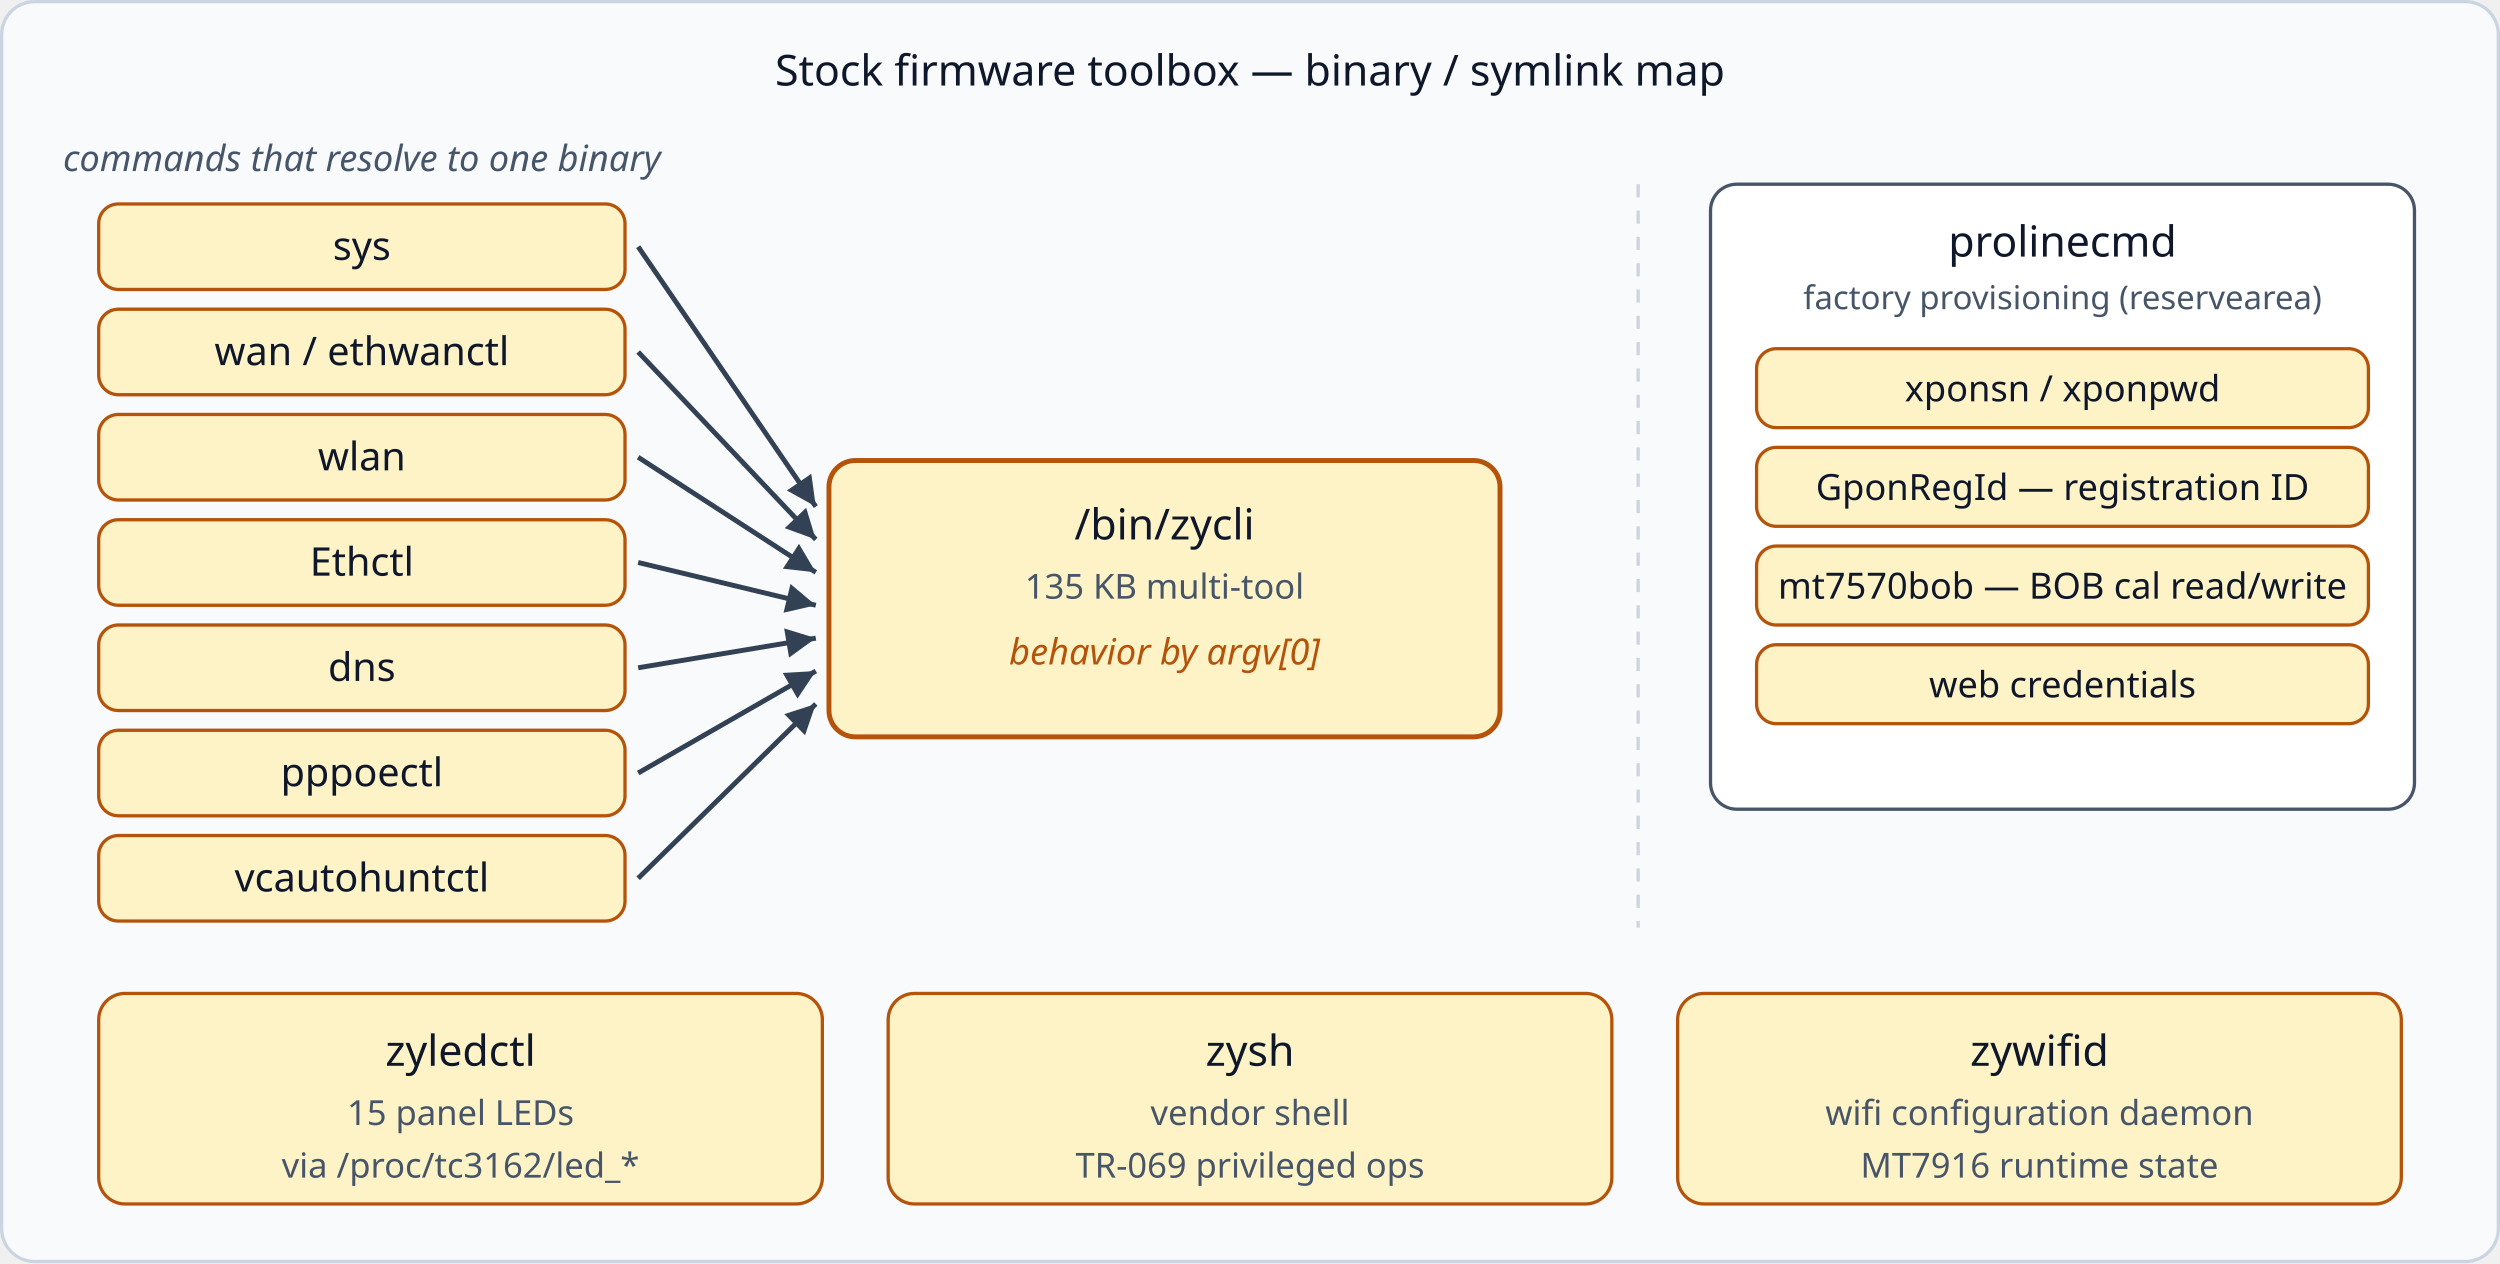
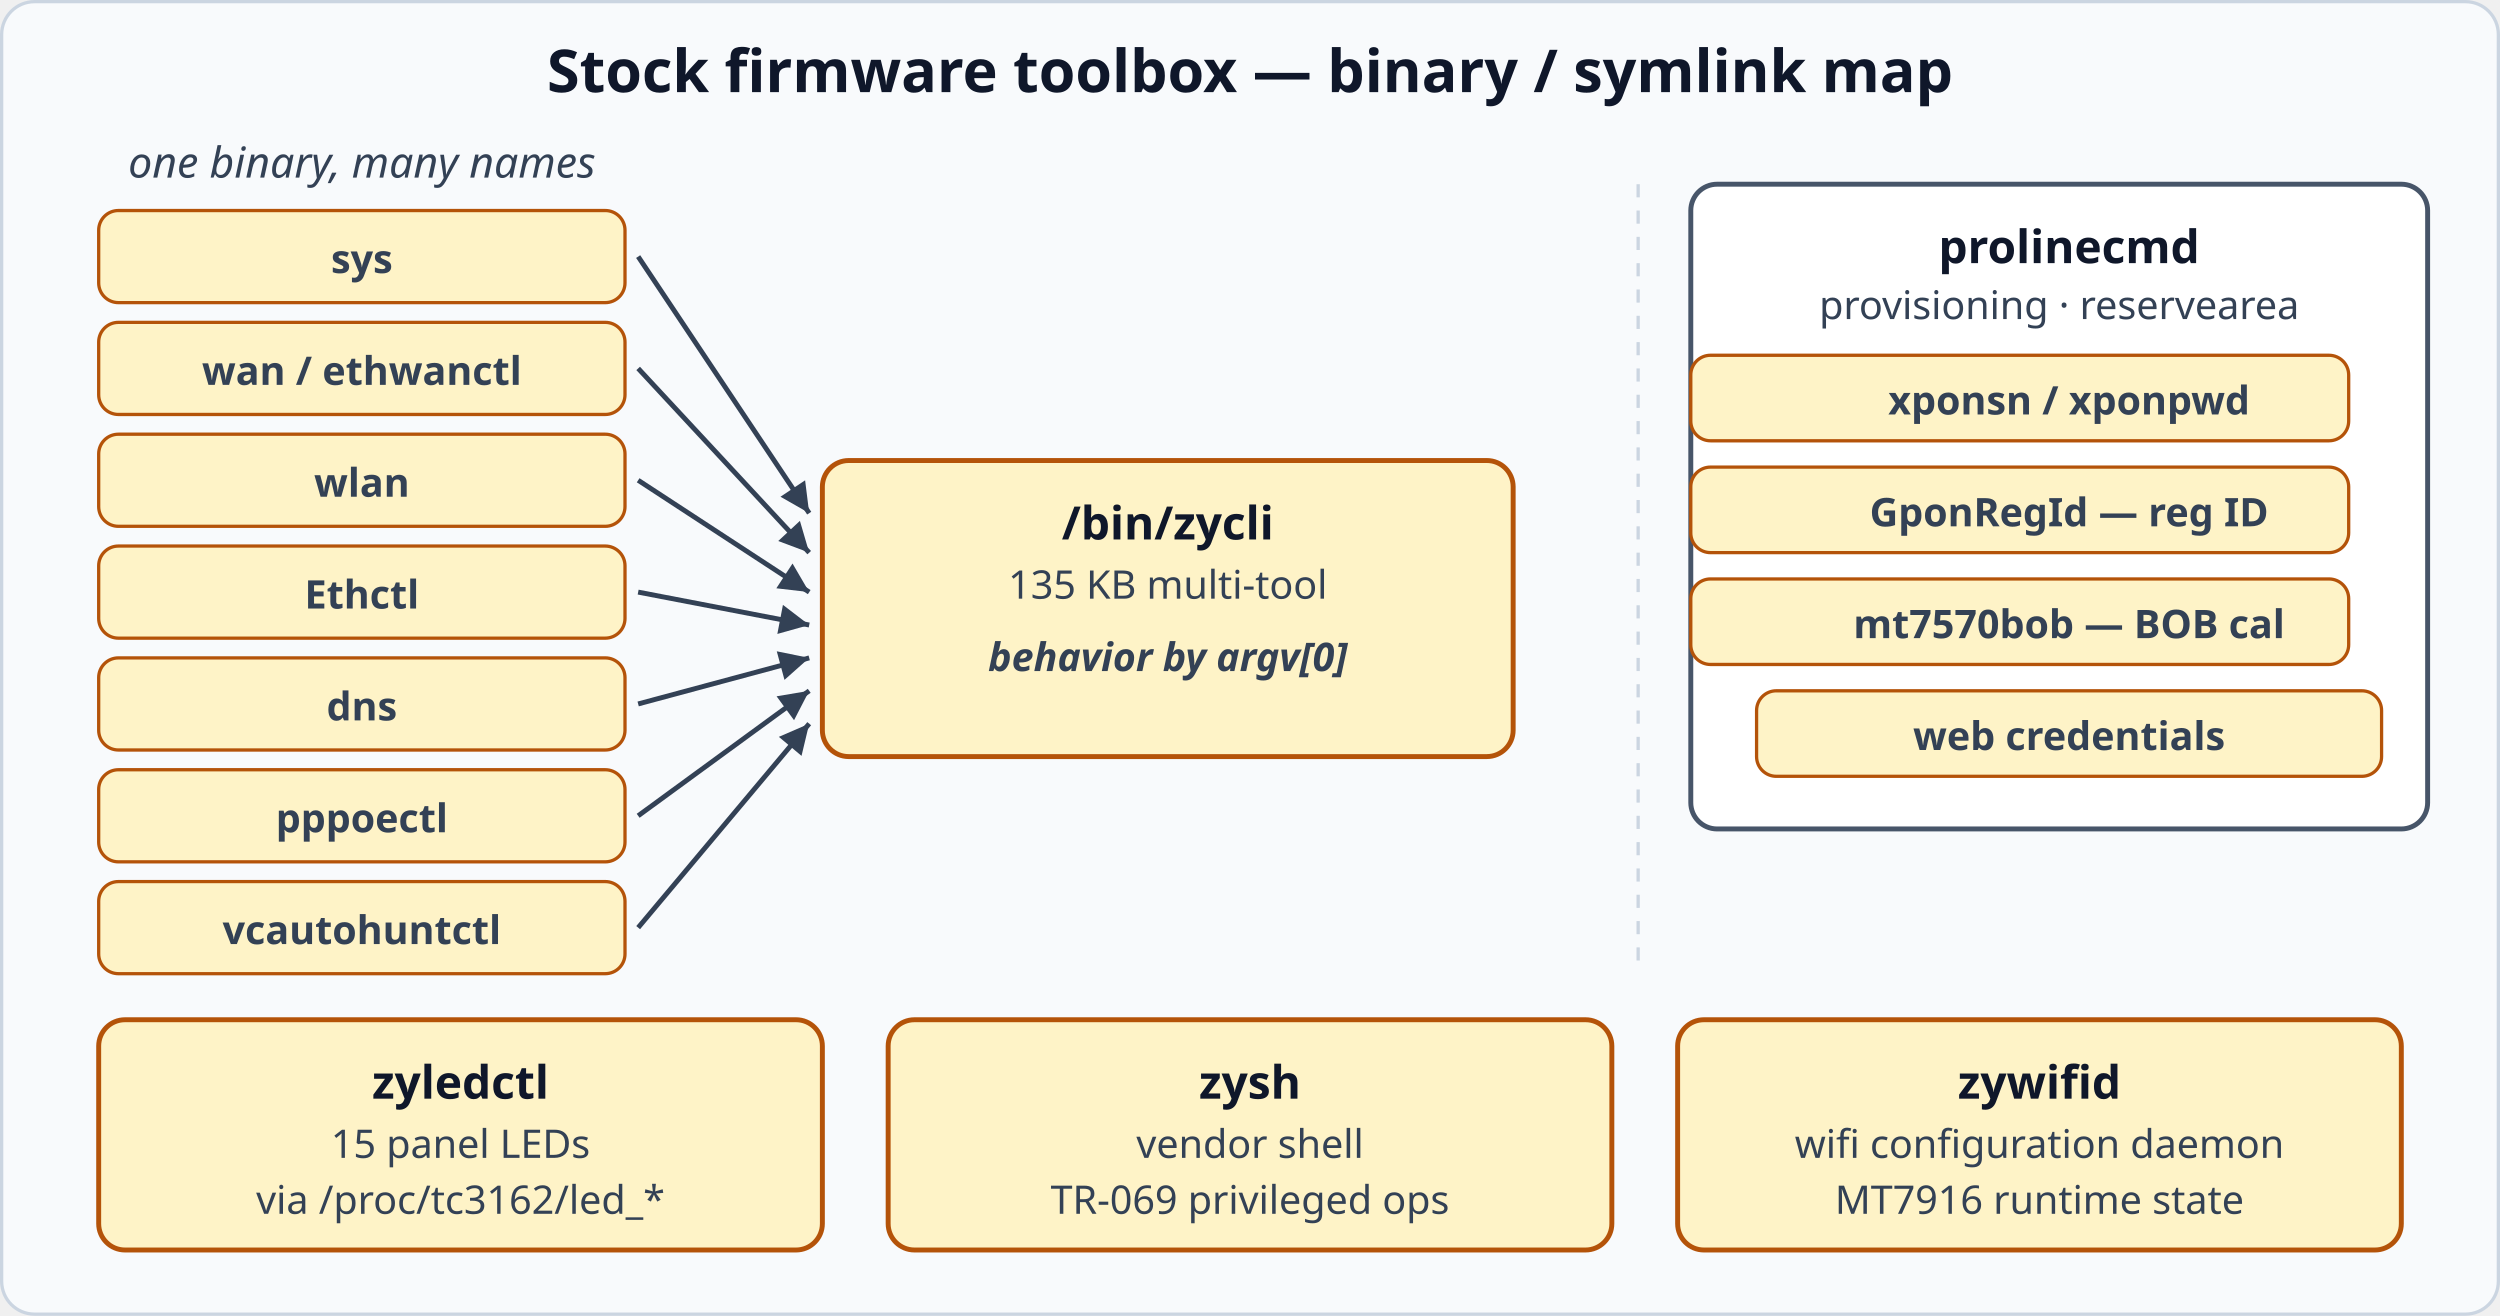
- <svg xmlns="http://www.w3.org/2000/svg" viewBox="0 0 760 384" font-family="ui-sans-serif,system-ui,sans-serif">
-   <rect x="0.5" y="0.5" width="759" height="383" rx="10" fill="#f8fafc" stroke="#cbd5e1" />
+ <svg xmlns="http://www.w3.org/2000/svg" viewBox="0 0 760 400" font-family="ui-sans-serif,system-ui,sans-serif">
+   <rect x="0.5" y="0.5" width="759" height="399" rx="10" fill="#f8fafc" stroke="#cbd5e1" />
  <defs>
    <marker id="a" markerWidth="8" markerHeight="8" refX="6" refY="3" orient="auto">
      <path d="M0,0 L6,3 L0,6 z" fill="#334155" />
    </marker>
  </defs>
-   <text x="380" y="26" text-anchor="middle" font-size="13" fill="#0f172a">Stock firmware toolbox — binary / symlink map</text>
-   <text x="110" y="52" text-anchor="middle" font-size="11" fill="#475569" font-style="italic">commands that resolve to one binary</text>
-   <rect x="30" y="62" width="160" height="26" rx="6" fill="#fef3c7" stroke="#b45309" />
-   <text x="110" y="79" text-anchor="middle" font-size="12" fill="#0f172a">sys</text>
-   <rect x="30" y="94" width="160" height="26" rx="6" fill="#fef3c7" stroke="#b45309" />
-   <text x="110" y="111" text-anchor="middle" font-size="12" fill="#0f172a">wan / ethwanctl</text>
-   <rect x="30" y="126" width="160" height="26" rx="6" fill="#fef3c7" stroke="#b45309" />
-   <text x="110" y="143" text-anchor="middle" font-size="12" fill="#0f172a">wlan</text>
-   <rect x="30" y="158" width="160" height="26" rx="6" fill="#fef3c7" stroke="#b45309" />
-   <text x="110" y="175" text-anchor="middle" font-size="12" fill="#0f172a">Ethctl</text>
-   <rect x="30" y="190" width="160" height="26" rx="6" fill="#fef3c7" stroke="#b45309" />
-   <text x="110" y="207" text-anchor="middle" font-size="12" fill="#0f172a">dns</text>
-   <rect x="30" y="222" width="160" height="26" rx="6" fill="#fef3c7" stroke="#b45309" />
-   <text x="110" y="239" text-anchor="middle" font-size="12" fill="#0f172a">pppoectl</text>
-   <rect x="30" y="254" width="160" height="26" rx="6" fill="#fef3c7" stroke="#b45309" />
-   <text x="110" y="271" text-anchor="middle" font-size="12" fill="#0f172a">vcautohuntctl</text>
-   <rect x="252" y="140" width="204" height="84" rx="8" fill="#fef3c7" stroke="#b45309" stroke-width="1.5" />
-   <text x="354" y="164" text-anchor="middle" font-size="13" fill="#0f172a">/bin/zycli</text>
-   <text x="354" y="182" text-anchor="middle" font-size="10.5" fill="#475569">135 KB multi-tool</text>
-   <text x="354" y="202" text-anchor="middle" font-size="11" fill="#b45309" font-style="italic">behavior by argv[0]</text>
-   <line x1="194" y1="75" x2="248" y2="154" stroke="#334155" stroke-width="1.5" marker-end="url(#a)" />
-   <line x1="194" y1="107" x2="248" y2="164" stroke="#334155" stroke-width="1.5" marker-end="url(#a)" />
-   <line x1="194" y1="139" x2="248" y2="174" stroke="#334155" stroke-width="1.5" marker-end="url(#a)" />
-   <line x1="194" y1="171" x2="248" y2="184" stroke="#334155" stroke-width="1.5" marker-end="url(#a)" />
-   <line x1="194" y1="203" x2="248" y2="194" stroke="#334155" stroke-width="1.5" marker-end="url(#a)" />
-   <line x1="194" y1="235" x2="248" y2="204" stroke="#334155" stroke-width="1.5" marker-end="url(#a)" />
-   <line x1="194" y1="267" x2="248" y2="214" stroke="#334155" stroke-width="1.5" marker-end="url(#a)" />
-   <line x1="498" y1="56" x2="498" y2="282" stroke="#cbd5e1" stroke-dasharray="4 4" />
-   <rect x="520" y="56" width="214" height="190" rx="8" fill="#ffffff" stroke="#475569" />
-   <text x="627" y="78" text-anchor="middle" font-size="13" fill="#0f172a">prolinecmd</text>
-   <text x="627" y="94" text-anchor="middle" font-size="10" fill="#475569">factory provisioning (reservearea)</text>
-   <rect x="534" y="106" width="186" height="24" rx="6" fill="#fef3c7" stroke="#b45309" />
-   <text x="627" y="122" text-anchor="middle" font-size="11" fill="#0f172a">xponsn / xponpwd</text>
-   <rect x="534" y="136" width="186" height="24" rx="6" fill="#fef3c7" stroke="#b45309" />
-   <text x="627" y="152" text-anchor="middle" font-size="11" fill="#0f172a">GponRegId — registration ID</text>
-   <rect x="534" y="166" width="186" height="24" rx="6" fill="#fef3c7" stroke="#b45309" />
-   <text x="627" y="182" text-anchor="middle" font-size="11" fill="#0f172a">mt7570bob — BOB cal read/write</text>
-   <rect x="534" y="196" width="186" height="24" rx="6" fill="#fef3c7" stroke="#b45309" />
-   <text x="627" y="212" text-anchor="middle" font-size="11" fill="#0f172a">web credentials</text>
-   <rect x="30" y="302" width="220" height="64" rx="8" fill="#fef3c7" stroke="#b45309" />
-   <text x="140" y="324" text-anchor="middle" font-size="13" fill="#0f172a">zyledctl</text>
-   <text x="140" y="342" text-anchor="middle" font-size="10.5" fill="#475569">15 panel LEDs</text>
-   <text x="140" y="358" text-anchor="middle" font-size="10.5" fill="#475569">via /proc/tc3162/led_*</text>
-   <rect x="270" y="302" width="220" height="64" rx="8" fill="#fef3c7" stroke="#b45309" />
-   <text x="380" y="324" text-anchor="middle" font-size="13" fill="#0f172a">zysh</text>
-   <text x="380" y="342" text-anchor="middle" font-size="10.5" fill="#475569">vendor shell</text>
-   <text x="380" y="358" text-anchor="middle" font-size="10.5" fill="#475569">TR-069 privileged ops</text>
-   <rect x="510" y="302" width="220" height="64" rx="8" fill="#fef3c7" stroke="#b45309" />
-   <text x="620" y="324" text-anchor="middle" font-size="13" fill="#0f172a">zywifid</text>
-   <text x="620" y="342" text-anchor="middle" font-size="10.5" fill="#475569">wifi configuration daemon</text>
-   <text x="620" y="358" text-anchor="middle" font-size="10.5" fill="#475569">MT7916 runtime state</text>
+   <style>
+     .title{font-size:18px;font-weight:bold;fill:#0f172a;text-anchor:middle}
+     .lbl{font-size:14px;fill:#0f172a;text-anchor:middle;font-weight:bold}
+     .sub{font-size:12px;fill:#334155;text-anchor:middle}
+     .col{font-size:13px;fill:#334155;text-anchor:middle;font-style:italic}
+     .arr{stroke:#334155;stroke-width:1.5;fill:none;marker-end:url(#a)}
+   </style>
+   <text class="title" x="380" y="28">Stock firmware toolbox — binary / symlink map</text>
+   <text class="col" x="110" y="54">one binary, many names</text>
+   <rect x="30" y="64" width="160" height="28" rx="6" fill="#fef3c7" stroke="#b45309" />
+   <text class="sub" x="110" y="83" font-weight="bold">sys</text>
+   <rect x="30" y="98" width="160" height="28" rx="6" fill="#fef3c7" stroke="#b45309" />
+   <text class="sub" x="110" y="117" font-weight="bold">wan / ethwanctl</text>
+   <rect x="30" y="132" width="160" height="28" rx="6" fill="#fef3c7" stroke="#b45309" />
+   <text class="sub" x="110" y="151" font-weight="bold">wlan</text>
+   <rect x="30" y="166" width="160" height="28" rx="6" fill="#fef3c7" stroke="#b45309" />
+   <text class="sub" x="110" y="185" font-weight="bold">Ethctl</text>
+   <rect x="30" y="200" width="160" height="28" rx="6" fill="#fef3c7" stroke="#b45309" />
+   <text class="sub" x="110" y="219" font-weight="bold">dns</text>
+   <rect x="30" y="234" width="160" height="28" rx="6" fill="#fef3c7" stroke="#b45309" />
+   <text class="sub" x="110" y="253" font-weight="bold">pppoectl</text>
+   <rect x="30" y="268" width="160" height="28" rx="6" fill="#fef3c7" stroke="#b45309" />
+   <text class="sub" x="110" y="287" font-weight="bold">vcautohuntctl</text>
+   <rect x="250" y="140" width="210" height="90" rx="8" fill="#fef3c7" stroke="#b45309" stroke-width="1.5" />
+   <text class="lbl" x="355" y="164">/bin/zycli</text>
+   <text class="sub" x="355" y="182">135 KB multi-tool</text>
+   <text class="sub" x="355" y="204" font-style="italic" font-weight="bold">behavior by argv[0]</text>
+   <line class="arr" x1="194" y1="78" x2="246" y2="156" />
+   <line class="arr" x1="194" y1="112" x2="246" y2="168" />
+   <line class="arr" x1="194" y1="146" x2="246" y2="180" />
+   <line class="arr" x1="194" y1="180" x2="246" y2="190" />
+   <line class="arr" x1="194" y1="214" x2="246" y2="200" />
+   <line class="arr" x1="194" y1="248" x2="246" y2="210" />
+   <line class="arr" x1="194" y1="282" x2="246" y2="220" />
+   <line x1="498" y1="56" x2="498" y2="292" stroke="#cbd5e1" stroke-dasharray="4 4" />
+   <rect x="514" y="56" width="224" height="196" rx="8" fill="#ffffff" stroke="#475569" stroke-width="1.5" />
+   <text class="lbl" x="629" y="80">prolinecmd</text>
+   <text class="sub" x="626" y="97">provisioning · reservearea</text>
+   <rect x="514" y="108" width="200" height="26" rx="6" fill="#fef3c7" stroke="#b45309" />
+   <text class="sub" x="629" y="126" font-weight="bold">xponsn / xponpwd</text>
+   <rect x="514" y="142" width="200" height="26" rx="6" fill="#fef3c7" stroke="#b45309" />
+   <text class="sub" x="629" y="160" font-weight="bold">GponRegId — reg ID</text>
+   <rect x="514" y="176" width="200" height="26" rx="6" fill="#fef3c7" stroke="#b45309" />
+   <text class="sub" x="629" y="194" font-weight="bold">mt7570bob — BOB cal</text>
+   <rect x="534" y="210" width="190" height="26" rx="6" fill="#fef3c7" stroke="#b45309" />
+   <text class="sub" x="629" y="228" font-weight="bold">web credentials</text>
+   <rect x="30" y="310" width="220" height="70" rx="8" fill="#fef3c7" stroke="#b45309" stroke-width="1.5" />
+   <text class="lbl" x="140" y="334">zyledctl</text>
+   <text class="sub" x="140" y="352">15 panel LEDs</text>
+   <text class="sub" x="140" y="369">via /proc/tc3162/led_*</text>
+   <rect x="270" y="310" width="220" height="70" rx="8" fill="#fef3c7" stroke="#b45309" stroke-width="1.5" />
+   <text class="lbl" x="380" y="334">zysh</text>
+   <text class="sub" x="380" y="352">vendor shell</text>
+   <text class="sub" x="380" y="369">TR-069 privileged ops</text>
+   <rect x="510" y="310" width="220" height="70" rx="8" fill="#fef3c7" stroke="#b45309" stroke-width="1.5" />
+   <text class="lbl" x="620" y="334">zywifid</text>
+   <text class="sub" x="620" y="352">wifi configuration daemon</text>
+   <text class="sub" x="620" y="369">MT7916 runtime state</text>
</svg>
